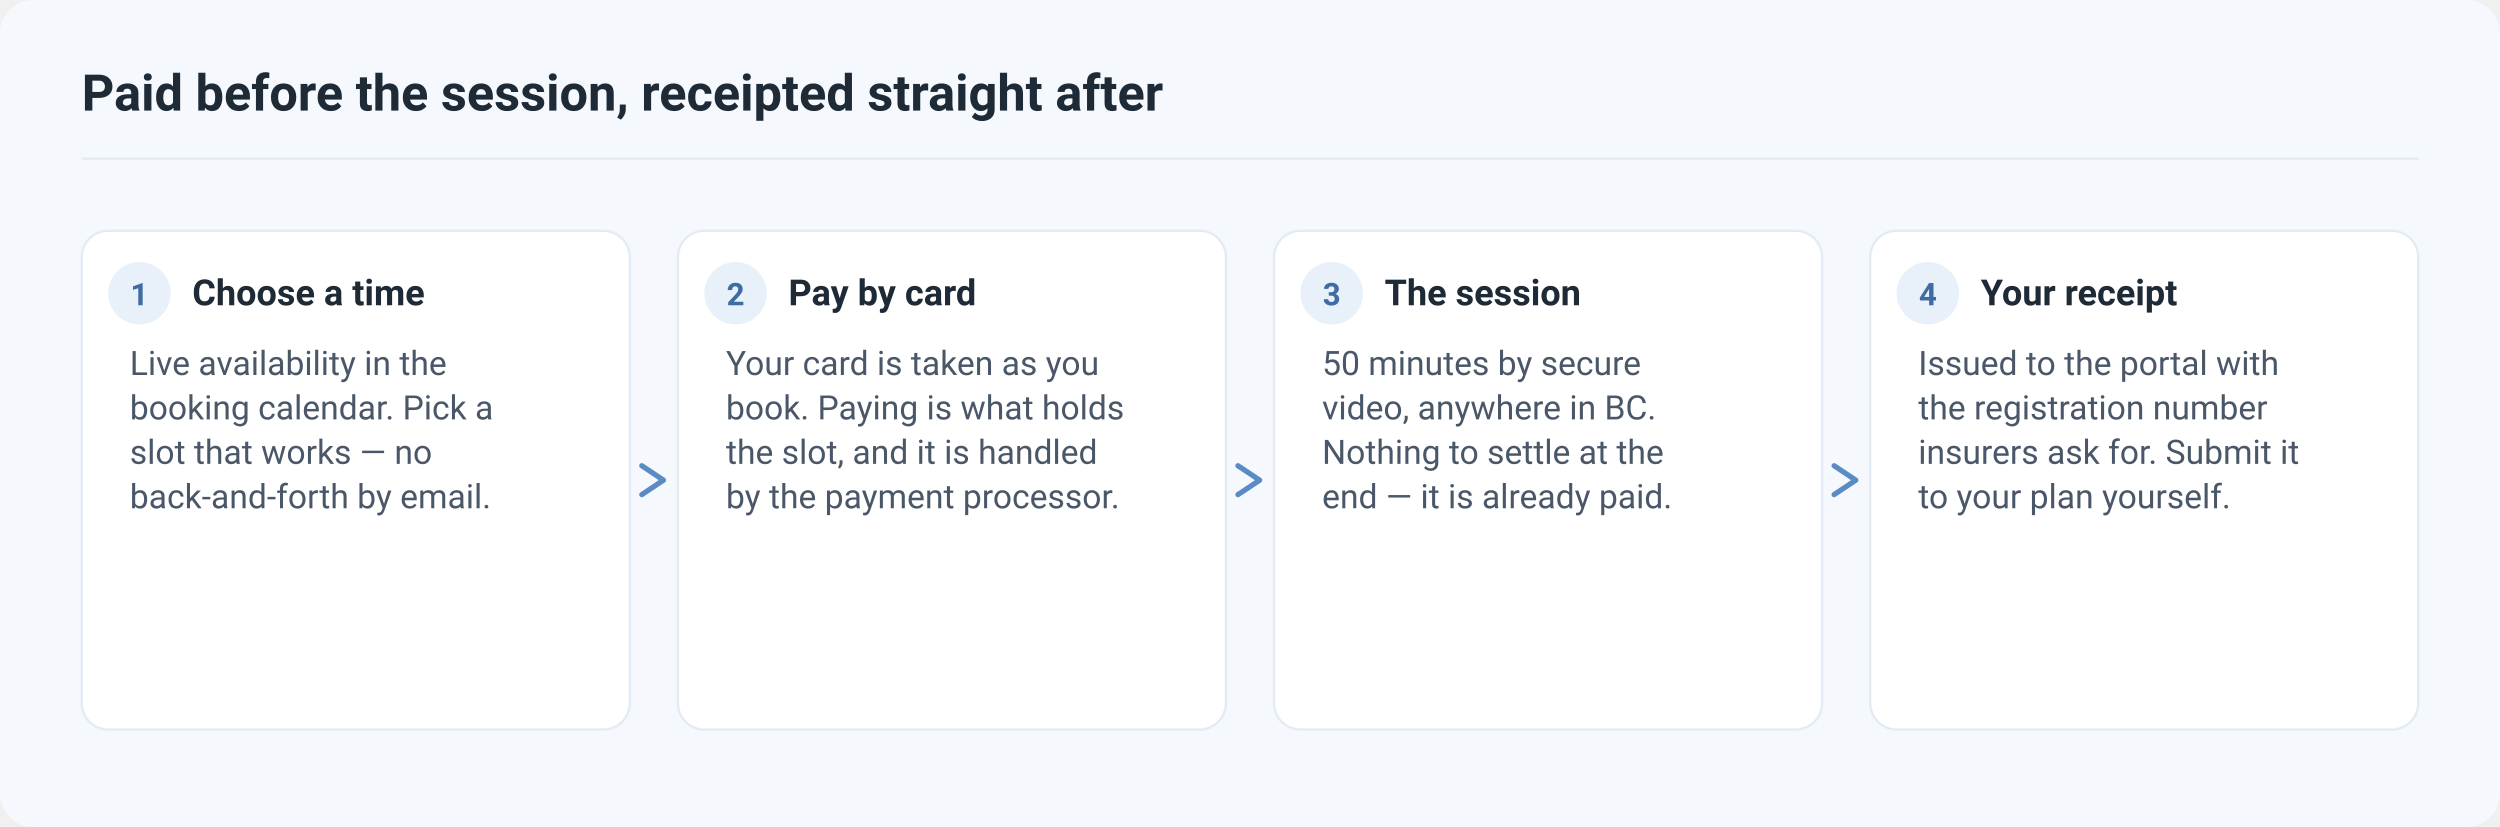
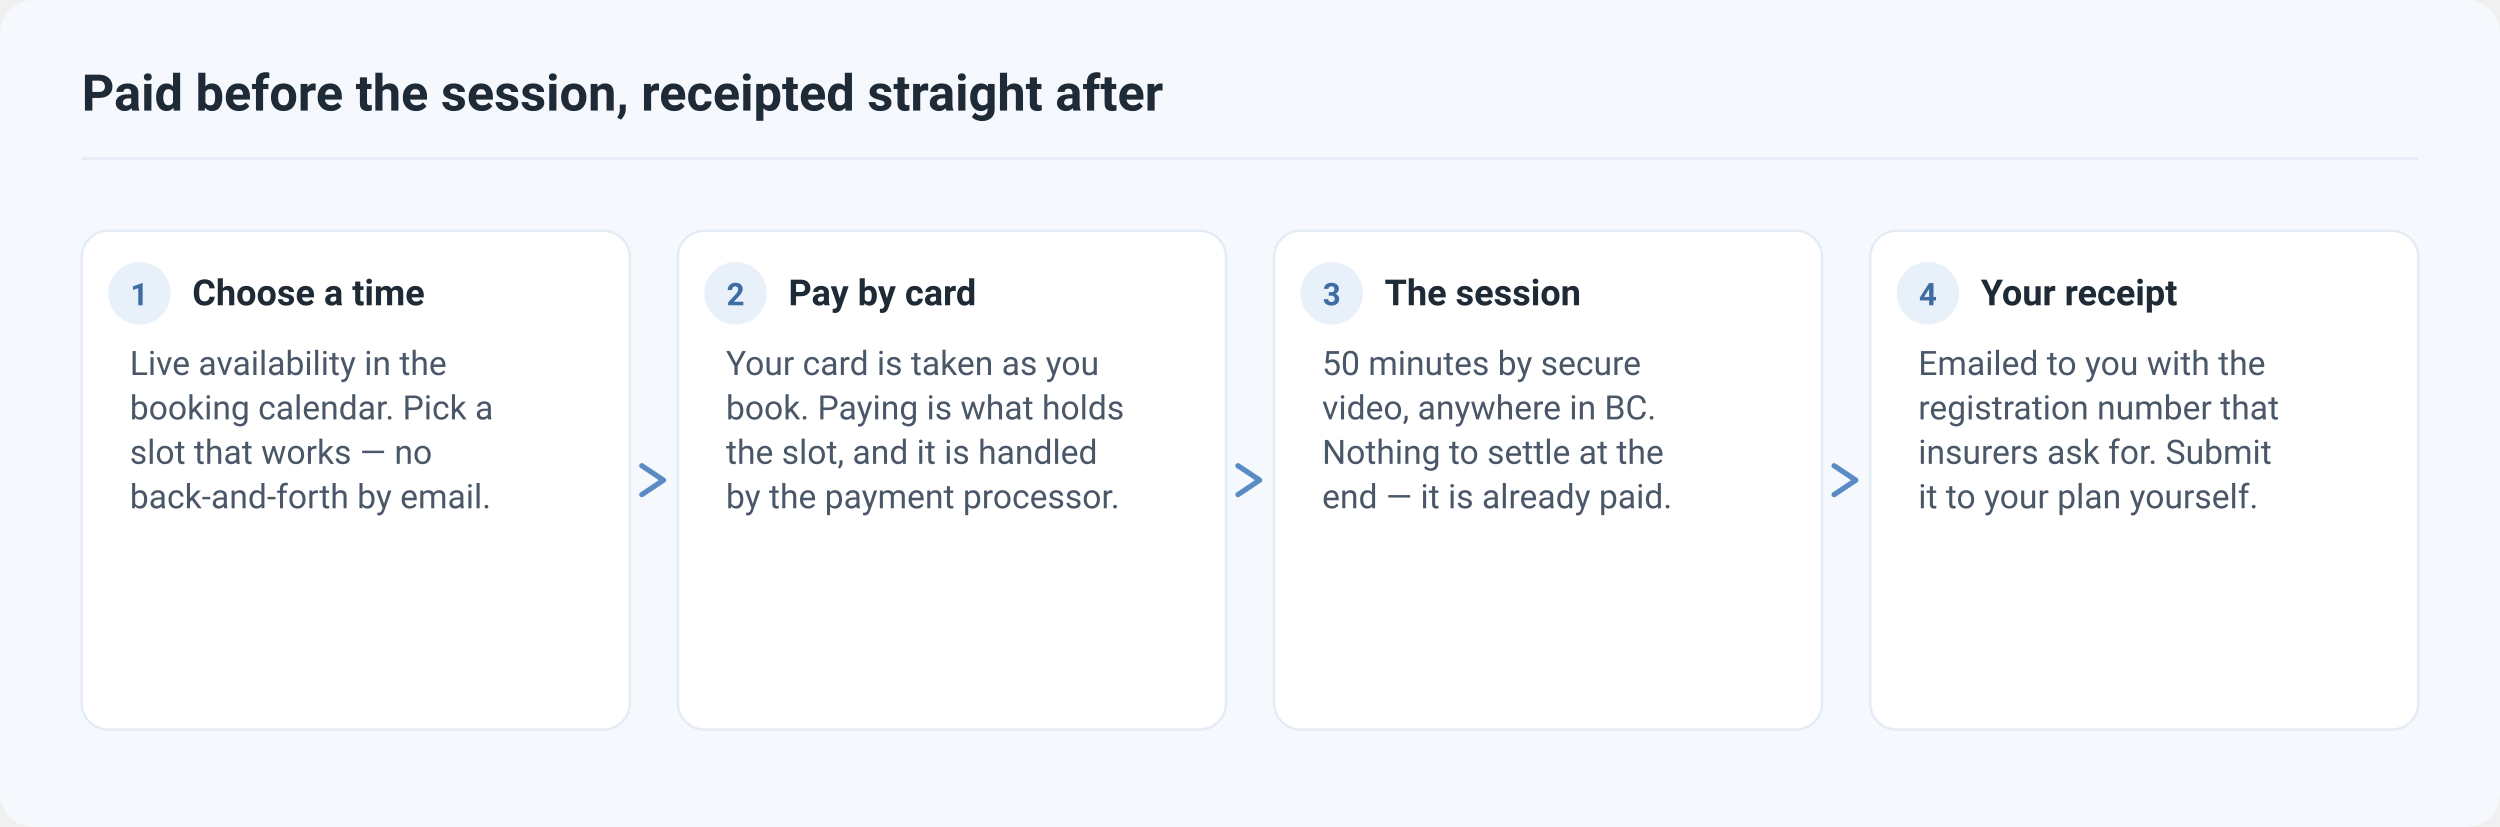
<svg xmlns="http://www.w3.org/2000/svg" viewBox="0 0 1040 344" width="1040" height="344" role="img" aria-labelledby="t d" font-family="-apple-system,BlinkMacSystemFont,'Segoe UI',Roboto,Helvetica,Arial,sans-serif">
  <rect width="1040" height="344" rx="14" fill="#f5f9fd" />
  <text x="34" y="46" font-size="21" font-weight="700" fill="#1f2a37">Paid before the session, receipted straight after</text>
  <line x1="34" y1="66" x2="1006" y2="66" stroke="#e3ebf4" stroke-width="1" />
  <rect x="34" y="96" width="228" height="207.5" rx="11" fill="#ffffff" stroke="#e3ebf4" />
  <circle cx="58" cy="122" r="13" fill="#e8f0f9" />
  <text x="58" y="127" font-size="13" font-weight="700" fill="#3f6ca3" text-anchor="middle">1</text>
  <text x="80" y="127" font-size="15" font-weight="700" fill="#1f2a37">Choose a time</text>
  <text font-size="14" fill="#4a5768">
    <tspan x="54" y="156.00">Live availability in the</tspan>
    <tspan x="54" y="174.48">booking calendar. Pick a</tspan>
    <tspan x="54" y="192.96">slot that works — no</tspan>
    <tspan x="54" y="211.44">back-and-forth by email.</tspan>
  </text>
  <path d="M267 193.75 L276 199.75 L267 205.75" fill="none" stroke="#5b8bc4" stroke-width="2.2" stroke-linecap="round" stroke-linejoin="round" />
  <rect x="282" y="96" width="228" height="207.5" rx="11" fill="#ffffff" stroke="#e3ebf4" />
  <circle cx="306" cy="122" r="13" fill="#e8f0f9" />
  <text x="306" y="127" font-size="13" font-weight="700" fill="#3f6ca3" text-anchor="middle">2</text>
  <text x="328" y="127" font-size="15" font-weight="700" fill="#1f2a37">Pay by card</text>
  <text font-size="14" fill="#4a5768">
    <tspan x="302" y="156.00">Your card is taken as you</tspan>
    <tspan x="302" y="174.48">book. Paying is what holds</tspan>
    <tspan x="302" y="192.96">the slot, and it is handled</tspan>
    <tspan x="302" y="211.44">by the payment processor.</tspan>
  </text>
  <path d="M515 193.75 L524 199.75 L515 205.75" fill="none" stroke="#5b8bc4" stroke-width="2.2" stroke-linecap="round" stroke-linejoin="round" />
  <rect x="530" y="96" width="228" height="207.5" rx="11" fill="#ffffff" stroke="#e3ebf4" />
  <circle cx="554" cy="122" r="13" fill="#e8f0f9" />
  <text x="554" y="127" font-size="13" font-weight="700" fill="#3f6ca3" text-anchor="middle">3</text>
  <text x="576" y="127" font-size="15" font-weight="700" fill="#1f2a37">The session</text>
  <text font-size="14" fill="#4a5768">
    <tspan x="550" y="156.00">50 minutes by secure</tspan>
    <tspan x="550" y="174.48">video, anywhere in BC.</tspan>
    <tspan x="550" y="192.96">Nothing to settle at the</tspan>
    <tspan x="550" y="211.44">end — it is already paid.</tspan>
  </text>
  <path d="M763 193.75 L772 199.75 L763 205.75" fill="none" stroke="#5b8bc4" stroke-width="2.2" stroke-linecap="round" stroke-linejoin="round" />
  <rect x="778" y="96" width="228" height="207.5" rx="11" fill="#ffffff" stroke="#e3ebf4" />
  <circle cx="802" cy="122" r="13" fill="#e8f0f9" />
  <text x="802" y="127" font-size="13" font-weight="700" fill="#3f6ca3" text-anchor="middle">4</text>
  <text x="824" y="127" font-size="15" font-weight="700" fill="#1f2a37">Your receipt</text>
  <text font-size="14" fill="#4a5768">
-     <tspan x="798" y="156.00">Issued to the portal with</tspan>
-     <tspan x="798" y="174.48">the registration number</tspan>
-     <tspan x="798" y="192.96">insurers ask for. Submit it</tspan>
-     <tspan x="798" y="211.44">to your plan yourself.</tspan>
+     <tspan x="798" y="156.00">Emailed to you with the</tspan>
+     <tspan x="798" y="174.48">registration number that</tspan>
+     <tspan x="798" y="192.96">insurers ask for. Submit</tspan>
+     <tspan x="798" y="211.44">it to your plan yourself.</tspan>
  </text>
</svg>
